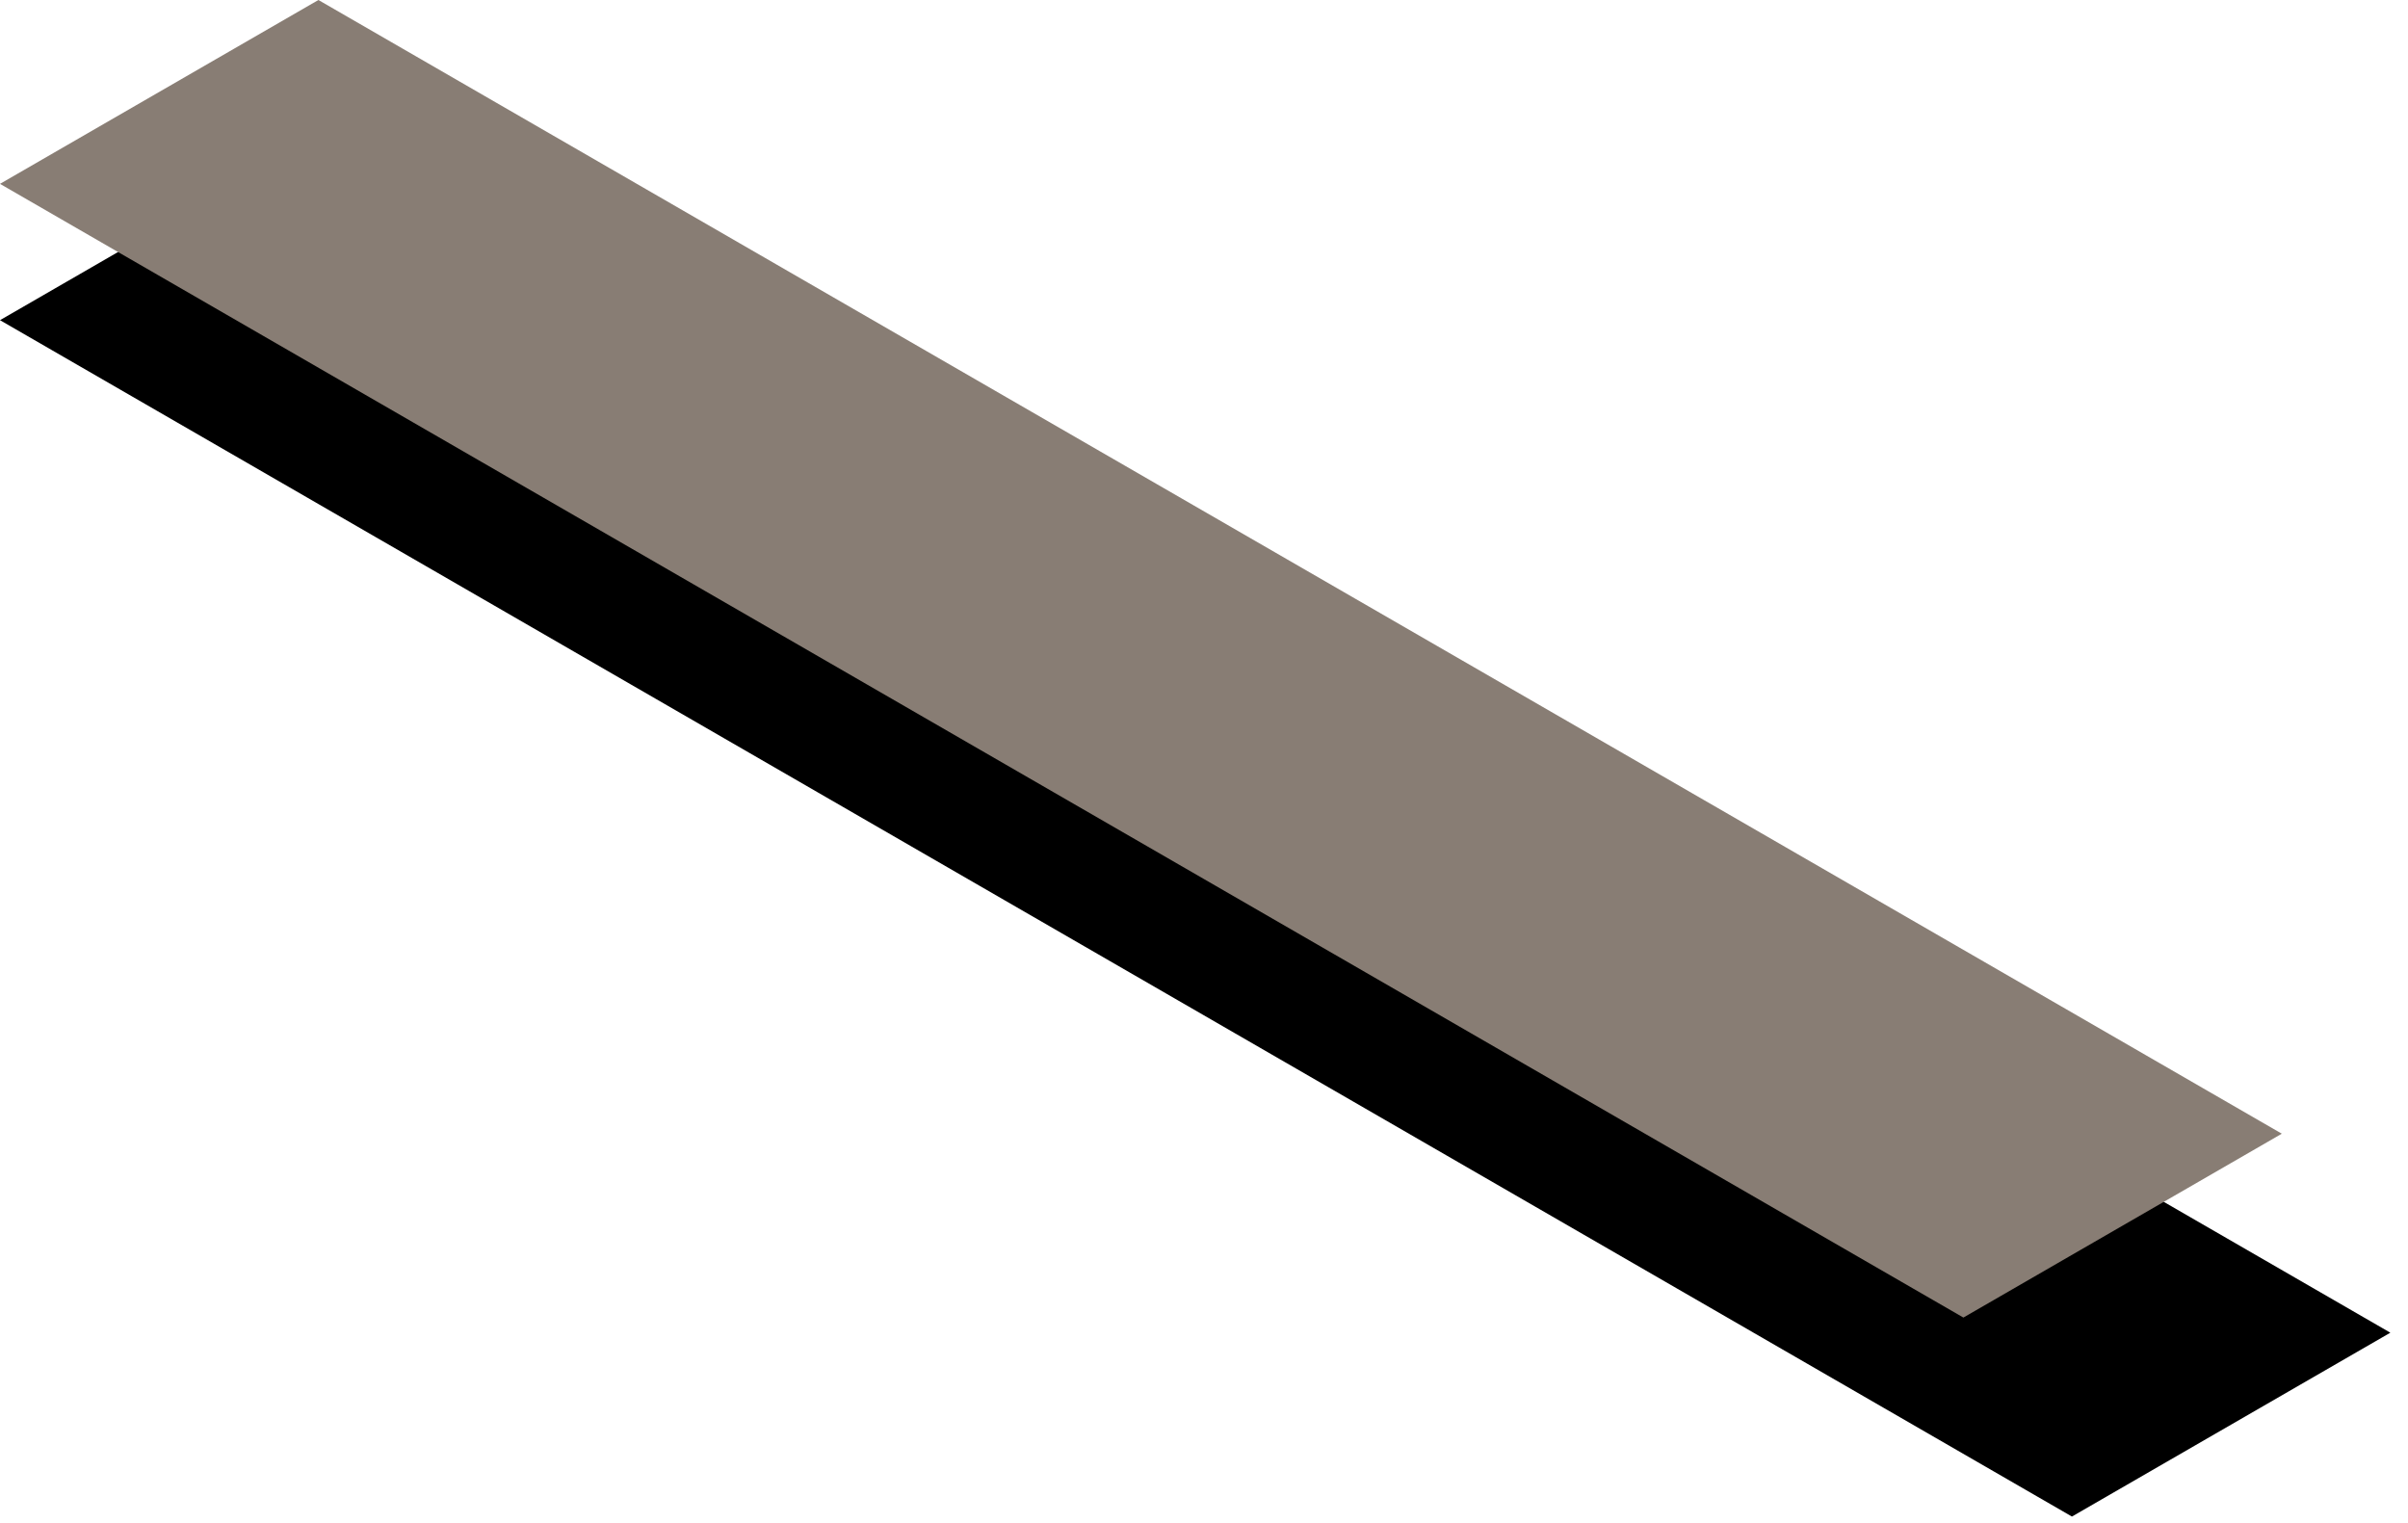
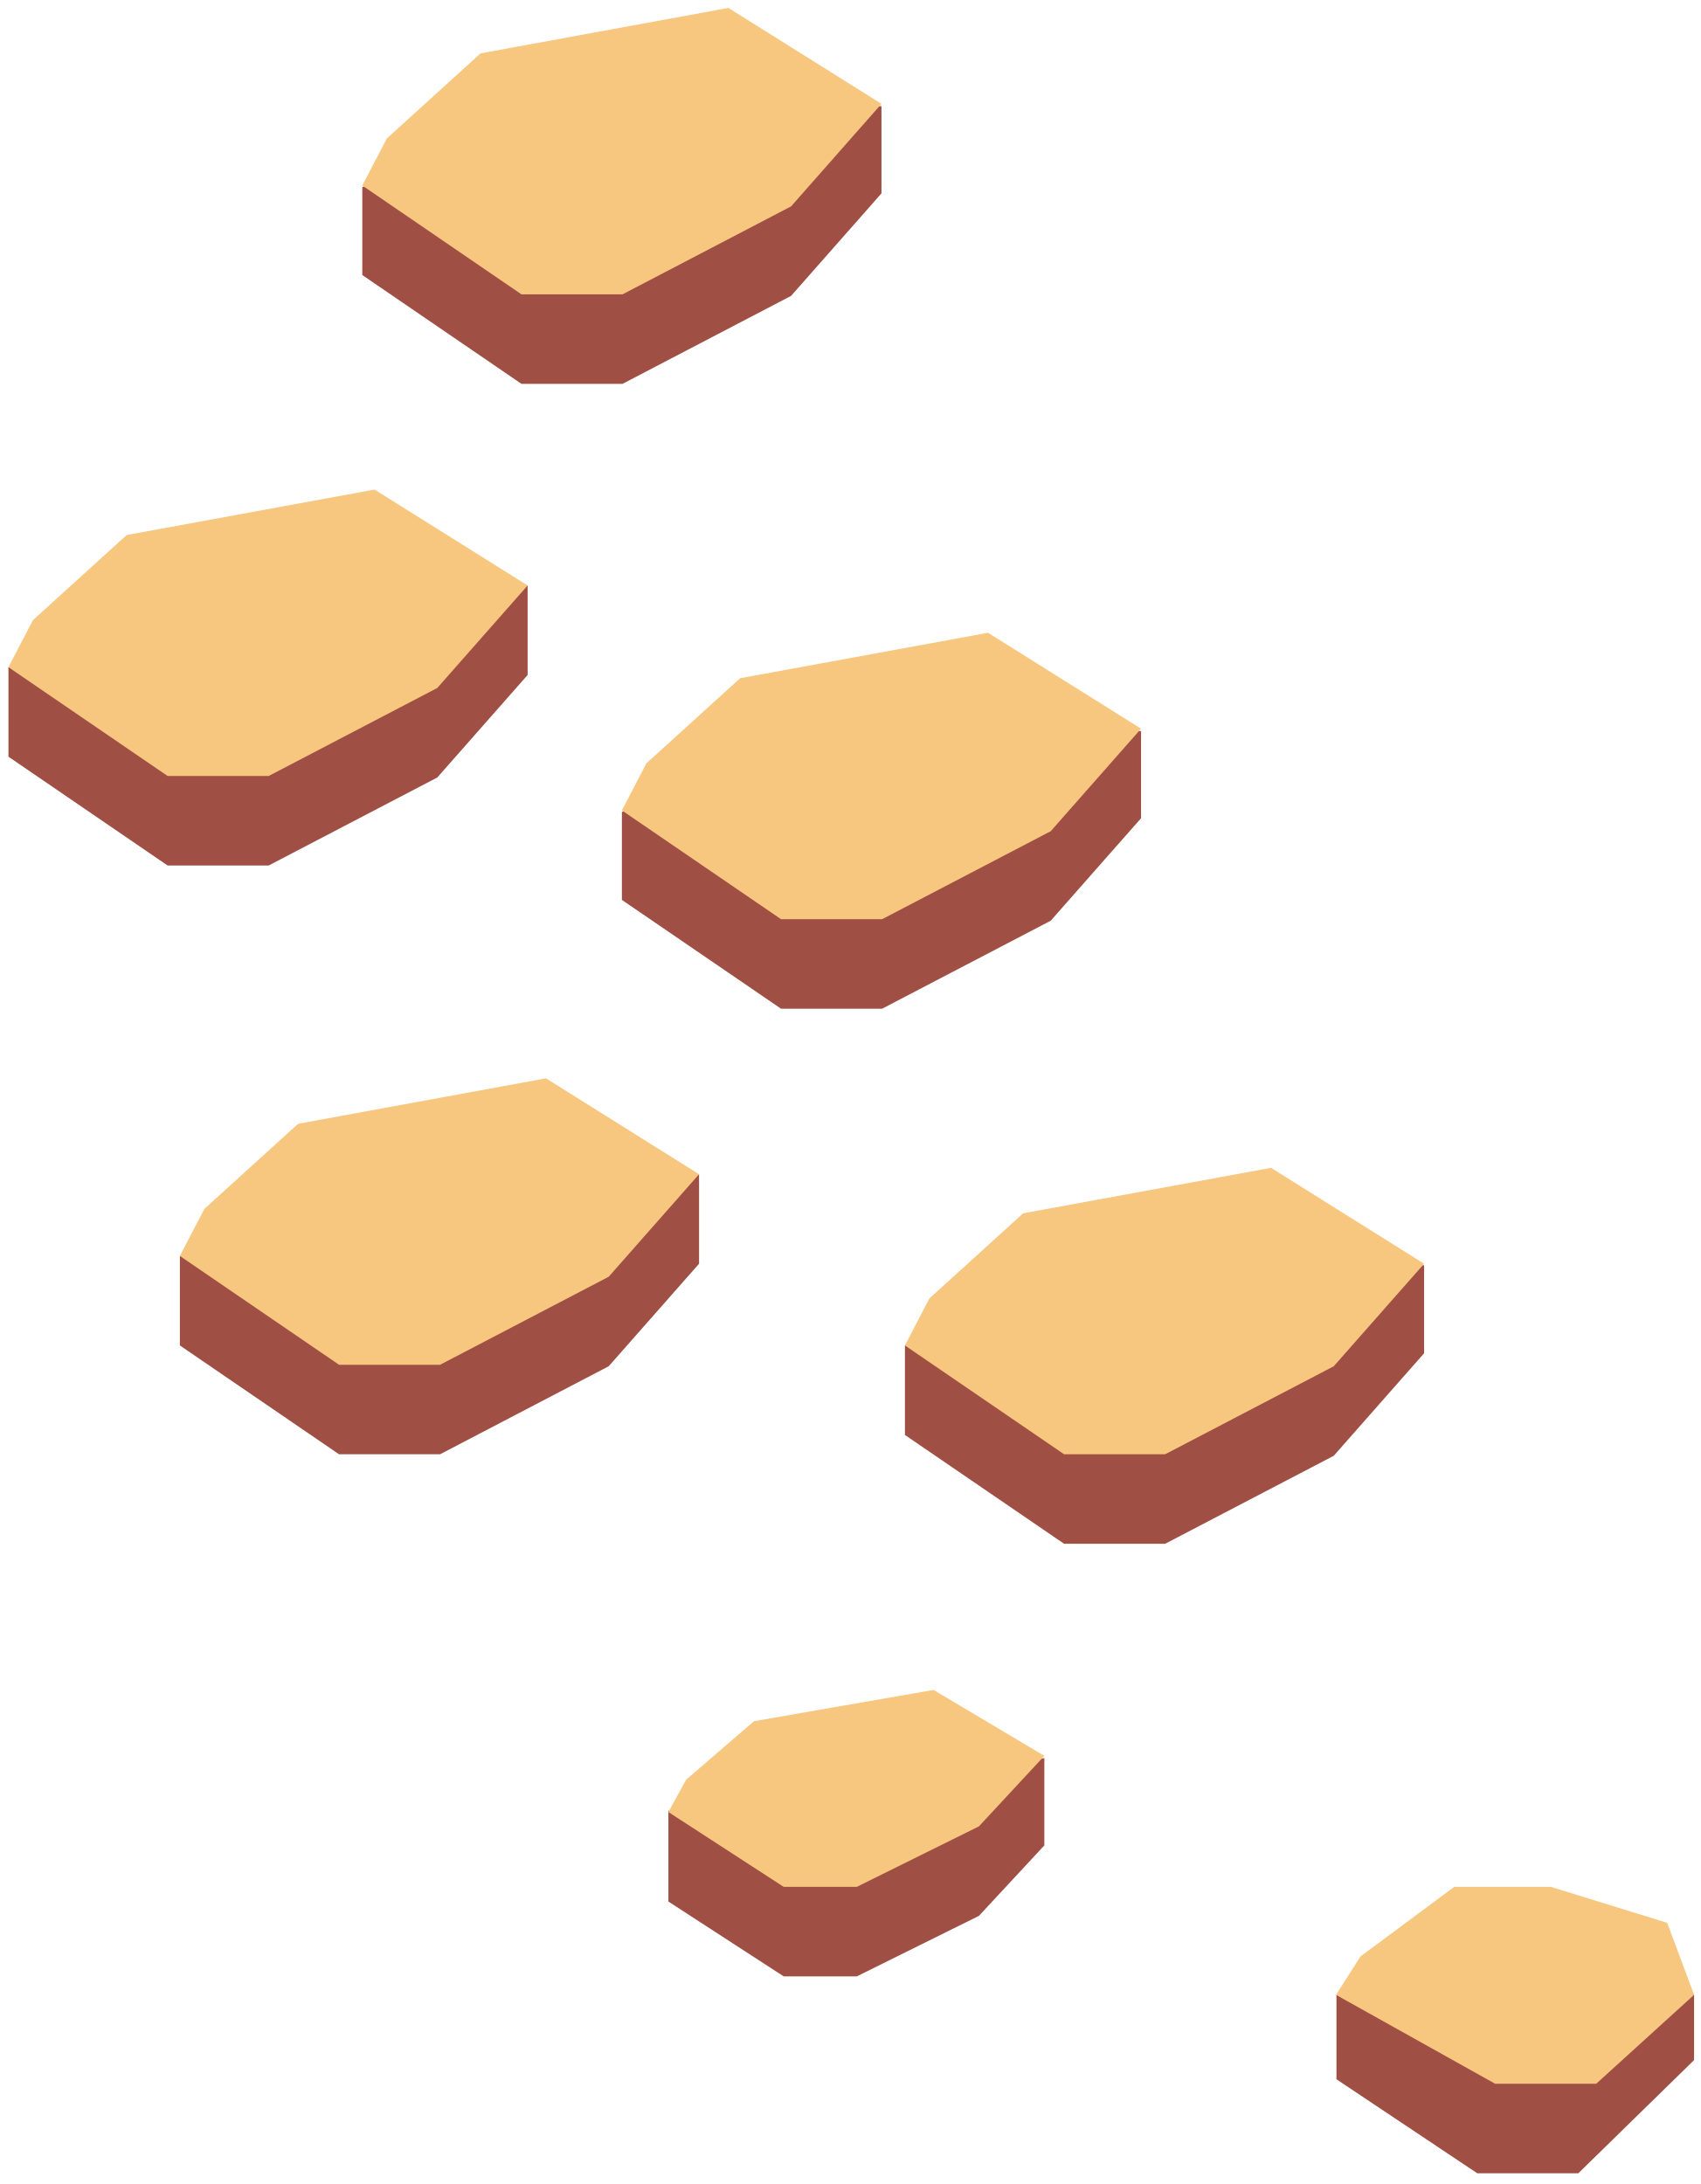
- <svg xmlns="http://www.w3.org/2000/svg" width="106" height="67" viewBox="0 0 106 67" fill="none">
-   <rect width="105.316" height="16.185" transform="matrix(0.866025 0.5 -0.866025 0.5 14.0166 6)" fill="black" />
-   <rect width="99.799" height="16.185" transform="matrix(0.866025 0.5 -0.866025 0.5 14.0166 0)" fill="#887D74" />
+ <svg xmlns="http://www.w3.org/2000/svg" width="95" height="122" viewBox="0 0 95 122" fill="none">
+   <path d="M43.774 110.401L37.335 106.222V101.147H42.118L52.145 99.401L58.335 98.208V103.084L54.681 107.022L47.86 110.401H43.774Z" fill="#9F4F44" />
+   <path d="M59.438 86.237L50.547 80.158V75.163L57.152 72.776L70.997 70.237L79.547 70.68V75.594L74.5 81.321L65.081 86.237H59.438Z" fill="#9F4F44" />
+   <path d="M18.938 81.237L10.047 75.158V70.185L16.652 67.776L30.497 65.237L39.047 65.608V70.594L34 76.321L24.581 81.237H18.938Z" fill="#9F4F44" />
+   <path d="M43.628 56.348L34.737 50.269V45.359L41.342 42.887L55.187 40.348L63.737 40.84V45.705L58.69 51.432L49.271 56.348H43.628Z" fill="#9F4F44" />
+   <path d="M29.128 21.443L20.237 15.364V10.454L26.842 7.982L40.687 5.443L49.237 5.935V10.8L44.19 16.527L34.771 21.443H29.128Z" fill="#9F4F44" />
+   <path d="M9.363 48.348L0.472 42.269V37.271L7.077 34.887L20.922 32.348L29.472 32.706V37.705L24.425 43.432L15.006 48.348H9.363Z" fill="#9F4F44" />
+   <path d="M82.517 121.401L74.651 116.15L74.651 111.421L80.231 109.243L87.626 107.401L92.126 109.243L94.626 111.421V115.079L88.16 121.401H82.517Z" fill="#9F4F44" />
+   <path d="M83.517 116.401L74.626 111.434L75.994 109.287L81.231 105.401L86.626 105.401L93.126 107.412L94.626 111.434L89.16 116.401H83.517Z" fill="#F7C780" />
+   <path d="M43.774 105.401L37.335 101.222L38.326 99.416L42.118 96.147L52.145 94.401L58.335 98.084L54.681 102.022L47.86 105.401H43.774Z" fill="#F7C780" />
+   <path d="M59.438 81.237L50.547 75.158L51.915 72.531L57.152 67.776L70.997 65.237L79.547 70.594L74.5 76.321L65.081 81.237H59.438Z" fill="#F7C780" />
+   <path d="M18.938 76.237L10.047 70.158L11.415 67.531L16.652 62.776L30.497 60.237L39.047 65.594L34 71.321L24.581 76.237H18.938Z" fill="#F7C780" />
+   <path d="M43.628 51.348L34.737 45.269L36.105 42.642L41.342 37.887L55.187 35.348L63.737 40.705L58.69 46.432L49.271 51.348H43.628Z" fill="#F7C780" />
+   <path d="M29.128 16.443L20.237 10.364L21.605 7.737L26.842 2.982L40.687 0.443L49.237 5.8L44.19 11.527L34.771 16.443H29.128Z" fill="#F7C780" />
+   <path d="M9.363 43.348L0.472 37.269L1.84 34.642L7.077 29.887L20.922 27.348L29.472 32.705L24.425 38.432L15.006 43.348H9.363Z" fill="#F7C780" />
</svg>
